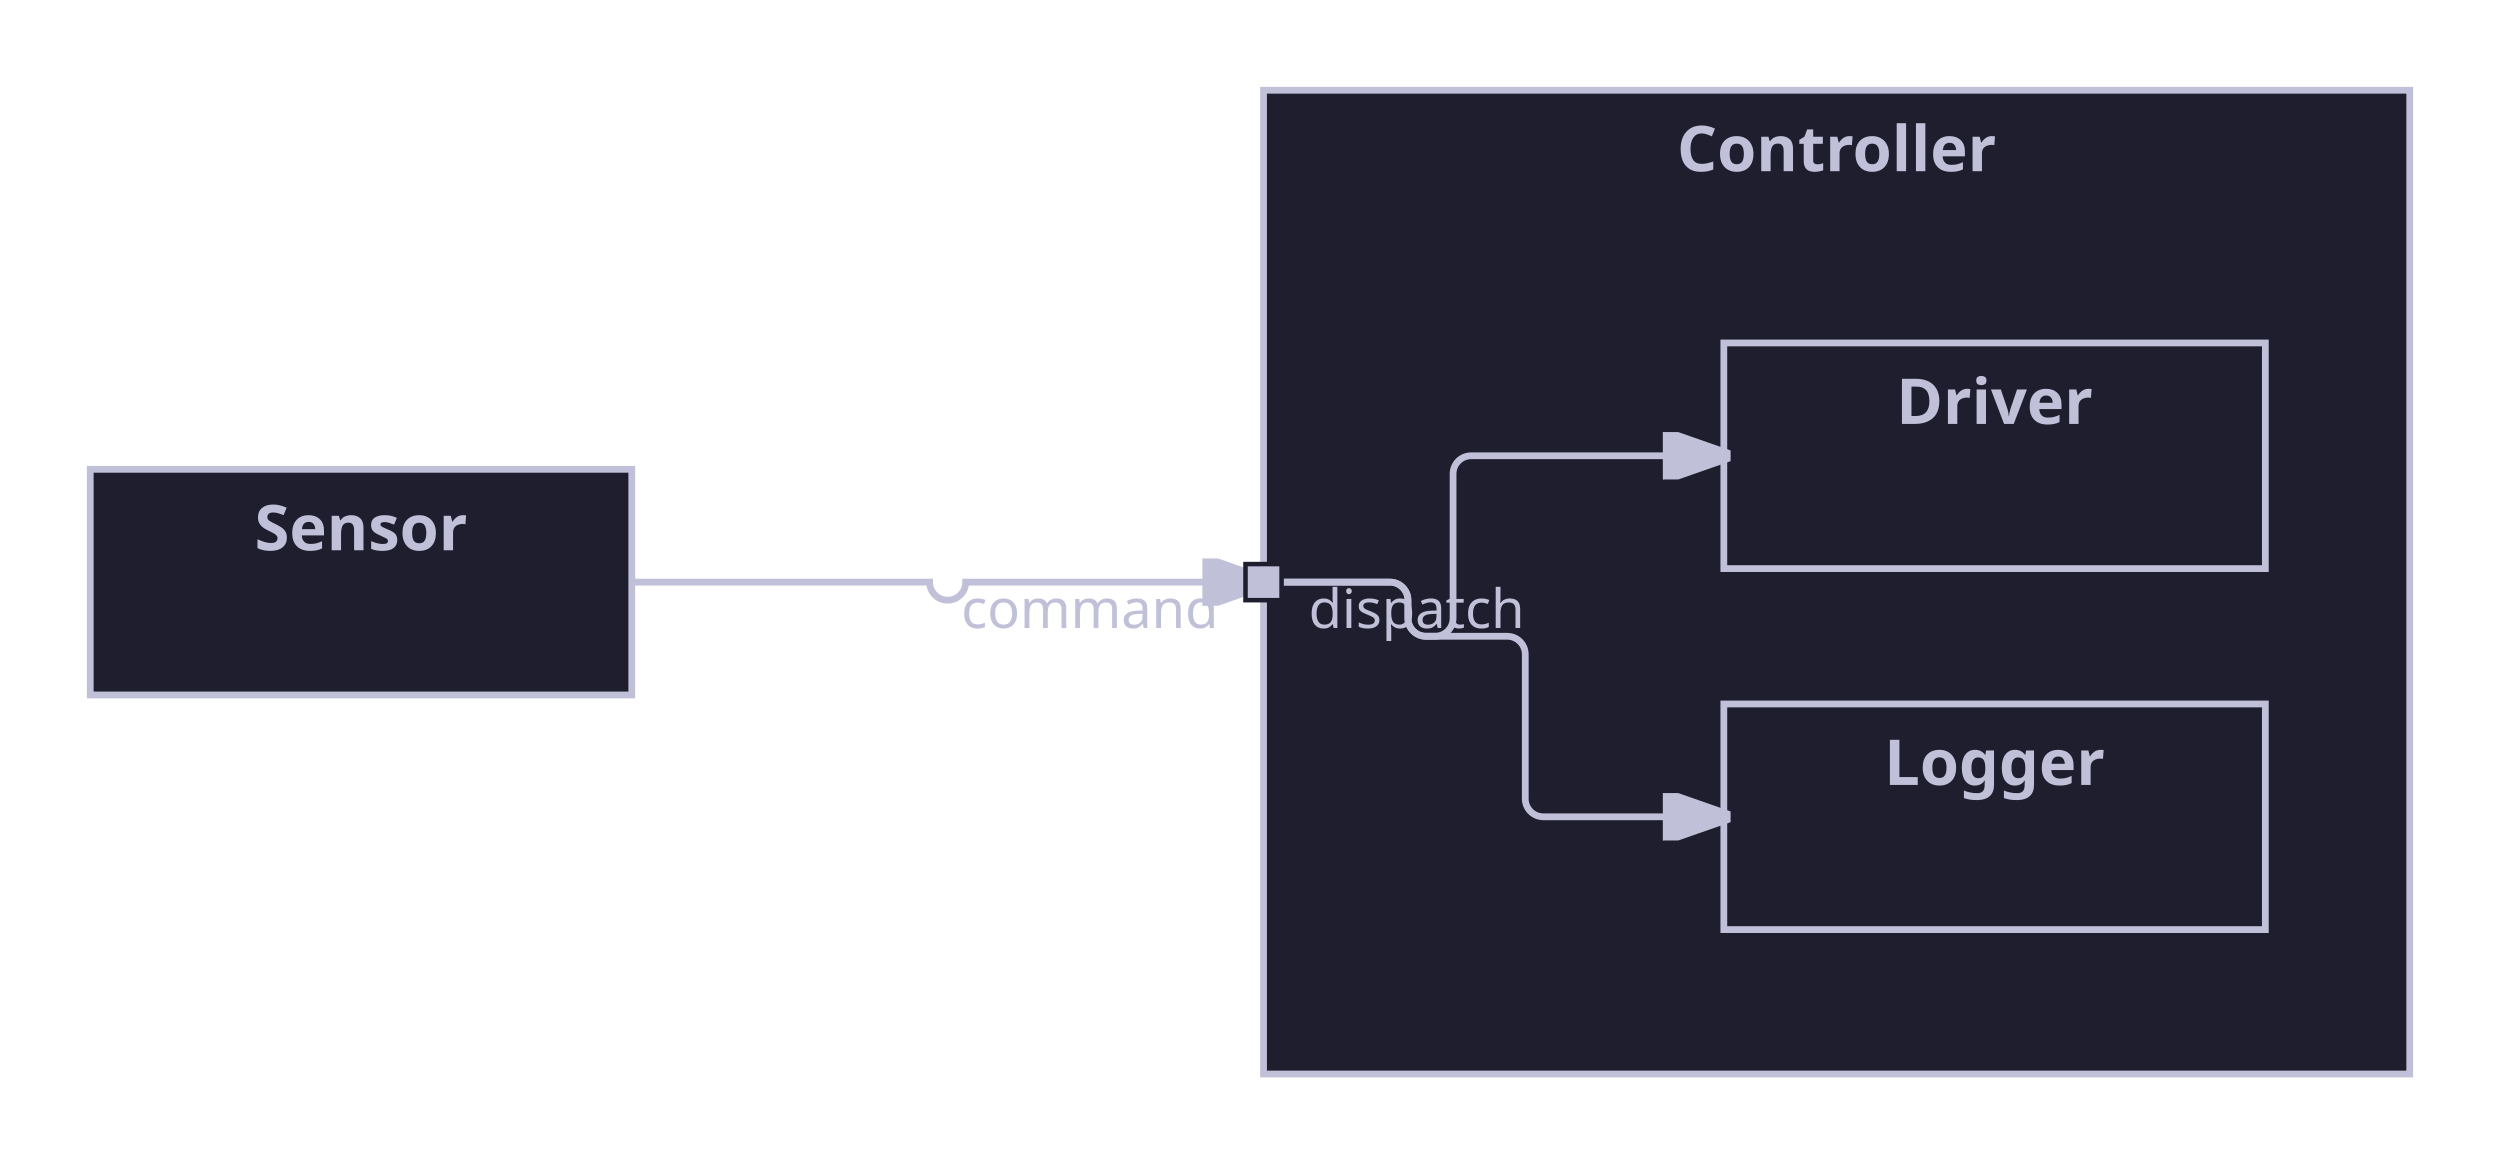
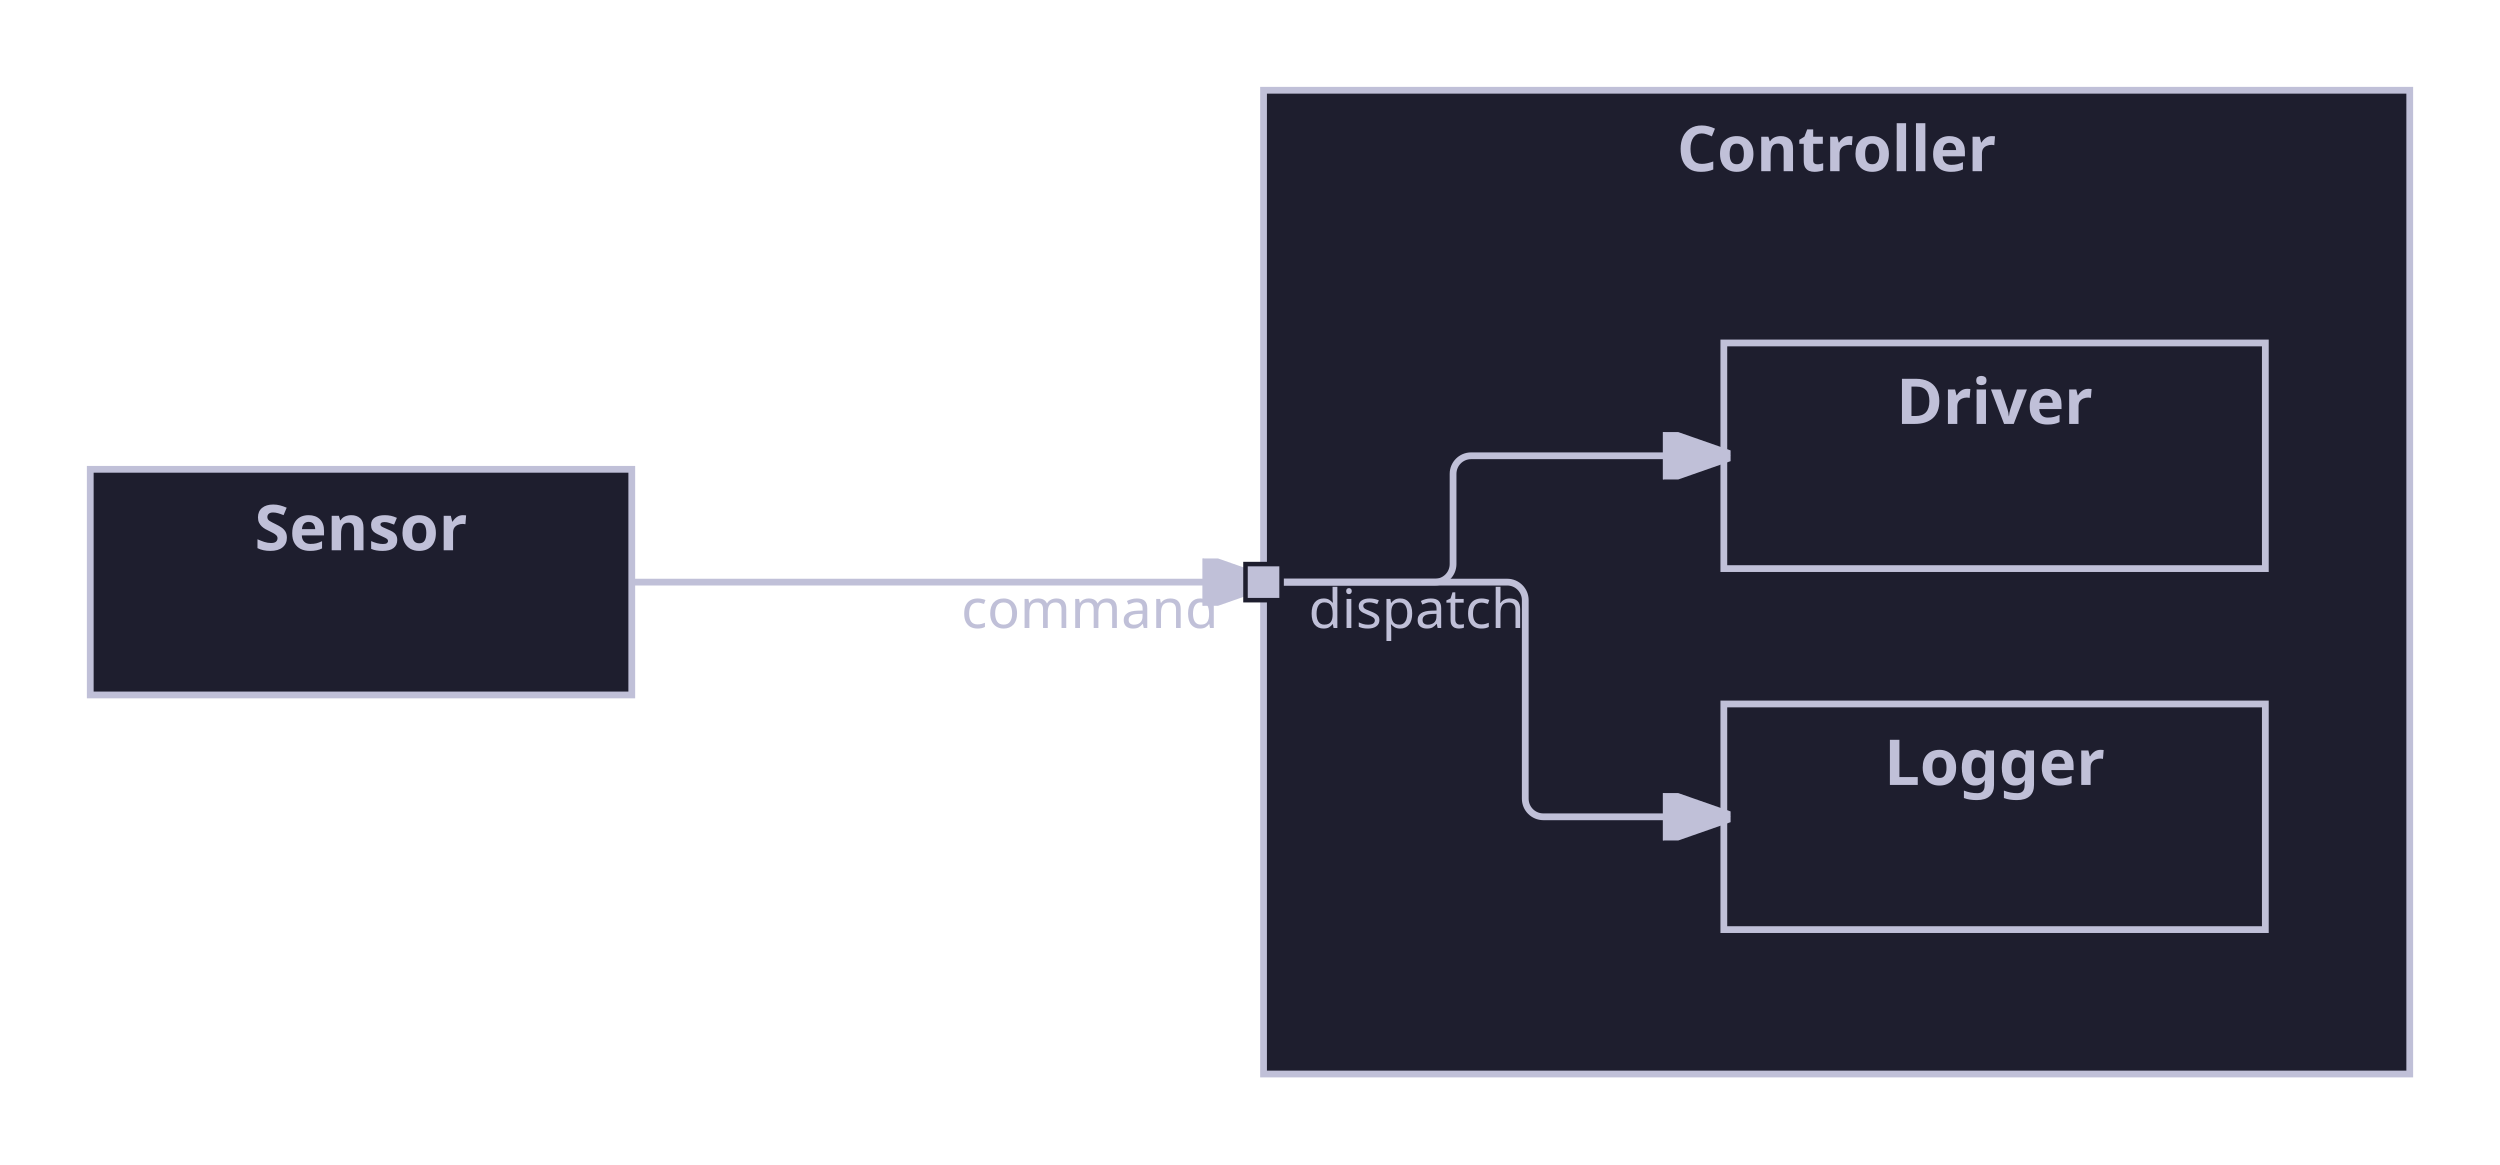
<svg xmlns="http://www.w3.org/2000/svg" width="554.00" height="258.00" viewBox="0 0 554.00 258.00">
  <defs>
    <marker id="line-end-open-chevron" markerWidth="10" markerHeight="7" refX="9" refY="3.5" orient="auto">
      <polyline points="0 0, 10 3.5, 0 7" fill="none" stroke="#C0C0D8" stroke-width="1.50" />
    </marker>
    <marker id="line-end-hollow-triangle" markerWidth="10" markerHeight="7" refX="9" refY="3.5" orient="auto">
      <polygon points="0 0, 10 3.5, 0 7" fill="#1E1E2E" stroke="#C0C0D8" stroke-width="1.50" />
    </marker>
    <marker id="line-end-filled-arrow" markerWidth="10" markerHeight="7" refX="9" refY="3.5" orient="auto">
      <polygon points="0 0, 10 3.5, 0 7" fill="#C0C0D8" stroke="#C0C0D8" stroke-width="1.50" />
    </marker>
    <marker id="line-end-hollow-triangle-crossbar" markerWidth="10" markerHeight="7" refX="9" refY="3.5" orient="auto">
      <polygon points="0 0, 10 3.5, 0 7" fill="#1E1E2E" stroke="#C0C0D8" stroke-width="1.50" />
      <line x1="7" y1="0" x2="7" y2="7" stroke="#C0C0D8" stroke-width="1.50" />
    </marker>
    <marker id="line-end-hollow-diamond" markerWidth="14" markerHeight="8" refX="13" refY="4" orient="auto">
      <polygon points="1 4, 7 0, 13 4, 7 8" fill="#1E1E2E" stroke="#C0C0D8" stroke-width="1.50" />
    </marker>
    <marker id="line-end-filled-diamond" markerWidth="14" markerHeight="8" refX="13" refY="4" orient="auto">
      <polygon points="1 4, 7 0, 13 4, 7 8" fill="#C0C0D8" stroke="#C0C0D8" stroke-width="1.50" />
    </marker>
    <marker id="line-end-circle" markerWidth="10" markerHeight="10" refX="9" refY="5" orient="auto">
      <circle cx="5" cy="5" r="4" fill="#1E1E2E" stroke="#C0C0D8" stroke-width="1.50" />
    </marker>
    <marker id="line-end-bar" markerWidth="4" markerHeight="12" refX="2" refY="6" orient="auto">
      <line x1="2" y1="0" x2="2" y2="12" stroke="#C0C0D8" stroke-width="1.50" />
    </marker>
    <filter id="label-bg" x="-0.05" y="-0.05" width="1.1" height="1.1">
      <feFlood flood-color="#1E1E2E" />
      <feComposite in="SourceGraphic" operator="over" />
    </filter>
  </defs>
  <rect x="20.00" y="104.00" width="120.00" height="50.00" fill="#1E1E2E" stroke="#C0C0D8" stroke-width="1.50" />
  <text x="80.00" y="117.00" font-family="Noto Sans, sans-serif" font-size="14.00" font-weight="bold" fill="#C0C0D8" text-anchor="middle" dominant-baseline="middle">Sensor</text>
  <rect x="280.00" y="20.00" width="254.00" height="218.00" fill="#1E1E2E" stroke="#C0C0D8" stroke-width="1.50" />
  <text x="407.00" y="33.00" font-family="Noto Sans, sans-serif" font-size="14.00" font-weight="bold" fill="#C0C0D8" text-anchor="middle" dominant-baseline="middle">Controller</text>
  <rect x="382.00" y="76.00" width="120.00" height="50.00" fill="#1E1E2E" stroke="#C0C0D8" stroke-width="1.50" />
  <text x="442.00" y="89.00" font-family="Noto Sans, sans-serif" font-size="14.00" font-weight="bold" fill="#C0C0D8" text-anchor="middle" dominant-baseline="middle">Driver</text>
  <rect x="382.00" y="156.00" width="120.00" height="50.00" fill="#1E1E2E" stroke="#C0C0D8" stroke-width="1.50" />
  <text x="442.00" y="169.00" font-family="Noto Sans, sans-serif" font-size="14.00" font-weight="bold" fill="#C0C0D8" text-anchor="middle" dominant-baseline="middle">Logger</text>
-   <path d="M 280.00 129.00 L 308.00 129.00 A 4.00 4.00 0 0 1 312.00 133.00 L 312.00 137.00 A 4.00 4.00 0 0 0 316.00 141.00 L 318.00 141.00 A 4.00 4.00 0 0 0 322.00 137.00 L 322.00 105.00 A 4.00 4.00 0 0 1 326.00 101.00 L 382.00 101.00" fill="none" stroke="#C0C0D8" stroke-width="1.50" marker-end="url(#line-end-filled-arrow)" />
-   <path d="M 280.00 129.00 L 308.00 129.00 A 4.00 4.00 0 0 1 312.00 133.00 L 312.00 137.00 A 4.00 4.00 0 0 0 316.00 141.00 L 334.00 141.00 A 4.00 4.00 0 0 1 338.00 145.00 L 338.00 177.00 A 4.00 4.00 0 0 0 342.00 181.00 L 382.00 181.00" fill="none" stroke="#C0C0D8" stroke-width="1.50" marker-end="url(#line-end-filled-arrow)" />
-   <path d="M 140.00 129.00 L 206.00 129.00 A 4.00 4.00 0 0 0 214.00 129.00 L 280.00 129.00" fill="none" stroke="#C0C0D8" stroke-width="1.50" marker-end="url(#line-end-filled-arrow)" />
+   <path d="M 280.00 129.00 L 312.00 129.00 L 318.00 129.00 A 4.00 4.00 0 0 0 322.00 125.00 L 322.00 105.00 A 4.00 4.00 0 0 1 326.00 101.00 L 382.00 101.00" fill="none" stroke="#C0C0D8" stroke-width="1.50" marker-end="url(#line-end-filled-arrow)" />
+   <path d="M 280.00 129.00 L 312.00 129.00 L 334.00 129.00 A 4.00 4.00 0 0 1 338.00 133.00 L 338.00 177.00 A 4.00 4.00 0 0 0 342.00 181.00 L 382.00 181.00" fill="none" stroke="#C0C0D8" stroke-width="1.50" marker-end="url(#line-end-filled-arrow)" />
+   <path d="M 140.00 129.00 L 210.00 129.00 L 280.00 129.00" fill="none" stroke="#C0C0D8" stroke-width="1.50" marker-end="url(#line-end-filled-arrow)" />
  <rect x="276.00" y="125.00" width="8.00" height="8.00" fill="#C0C0D8" stroke="#1E1E2E" stroke-width="1.00" />
  <text x="290.00" y="135.00" font-family="Noto Sans, sans-serif" font-size="12.00" fill="#C0C0D8" text-anchor="start" dominant-baseline="middle">dispatch</text>
  <text x="270.00" y="135.00" font-family="Noto Sans, sans-serif" font-size="12.00" fill="#C0C0D8" text-anchor="end" dominant-baseline="middle">command</text>
</svg>
